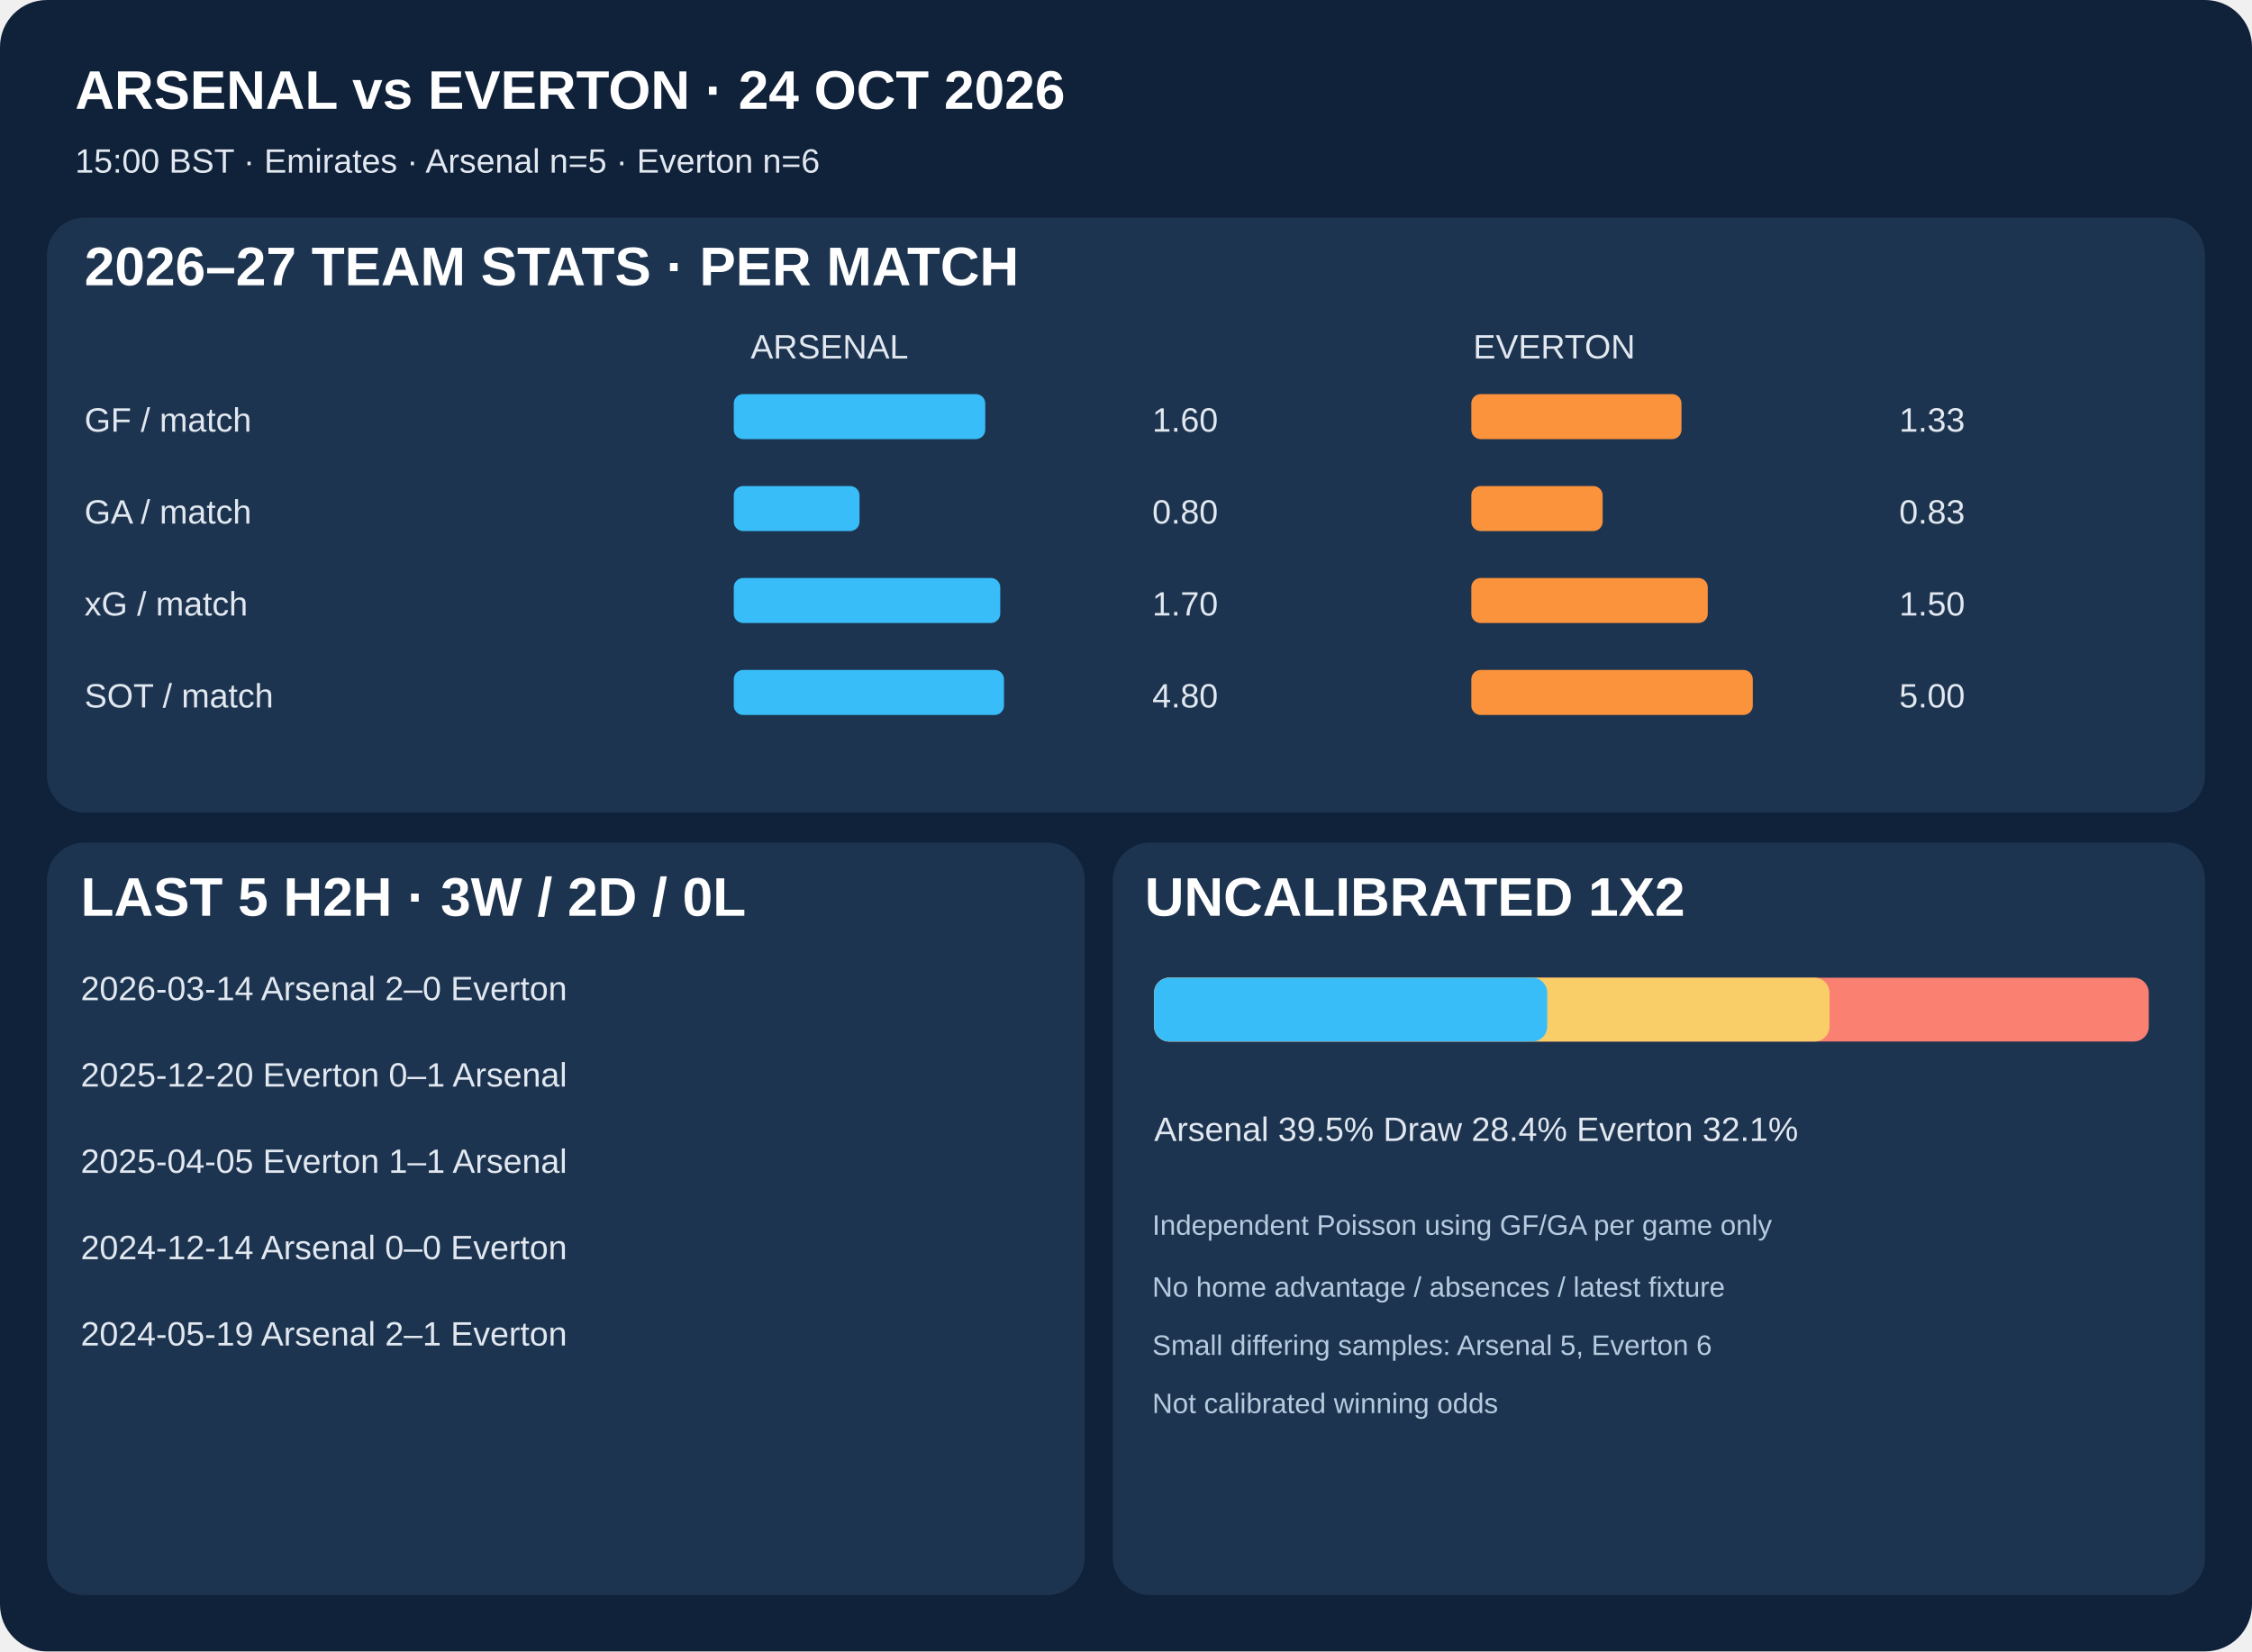
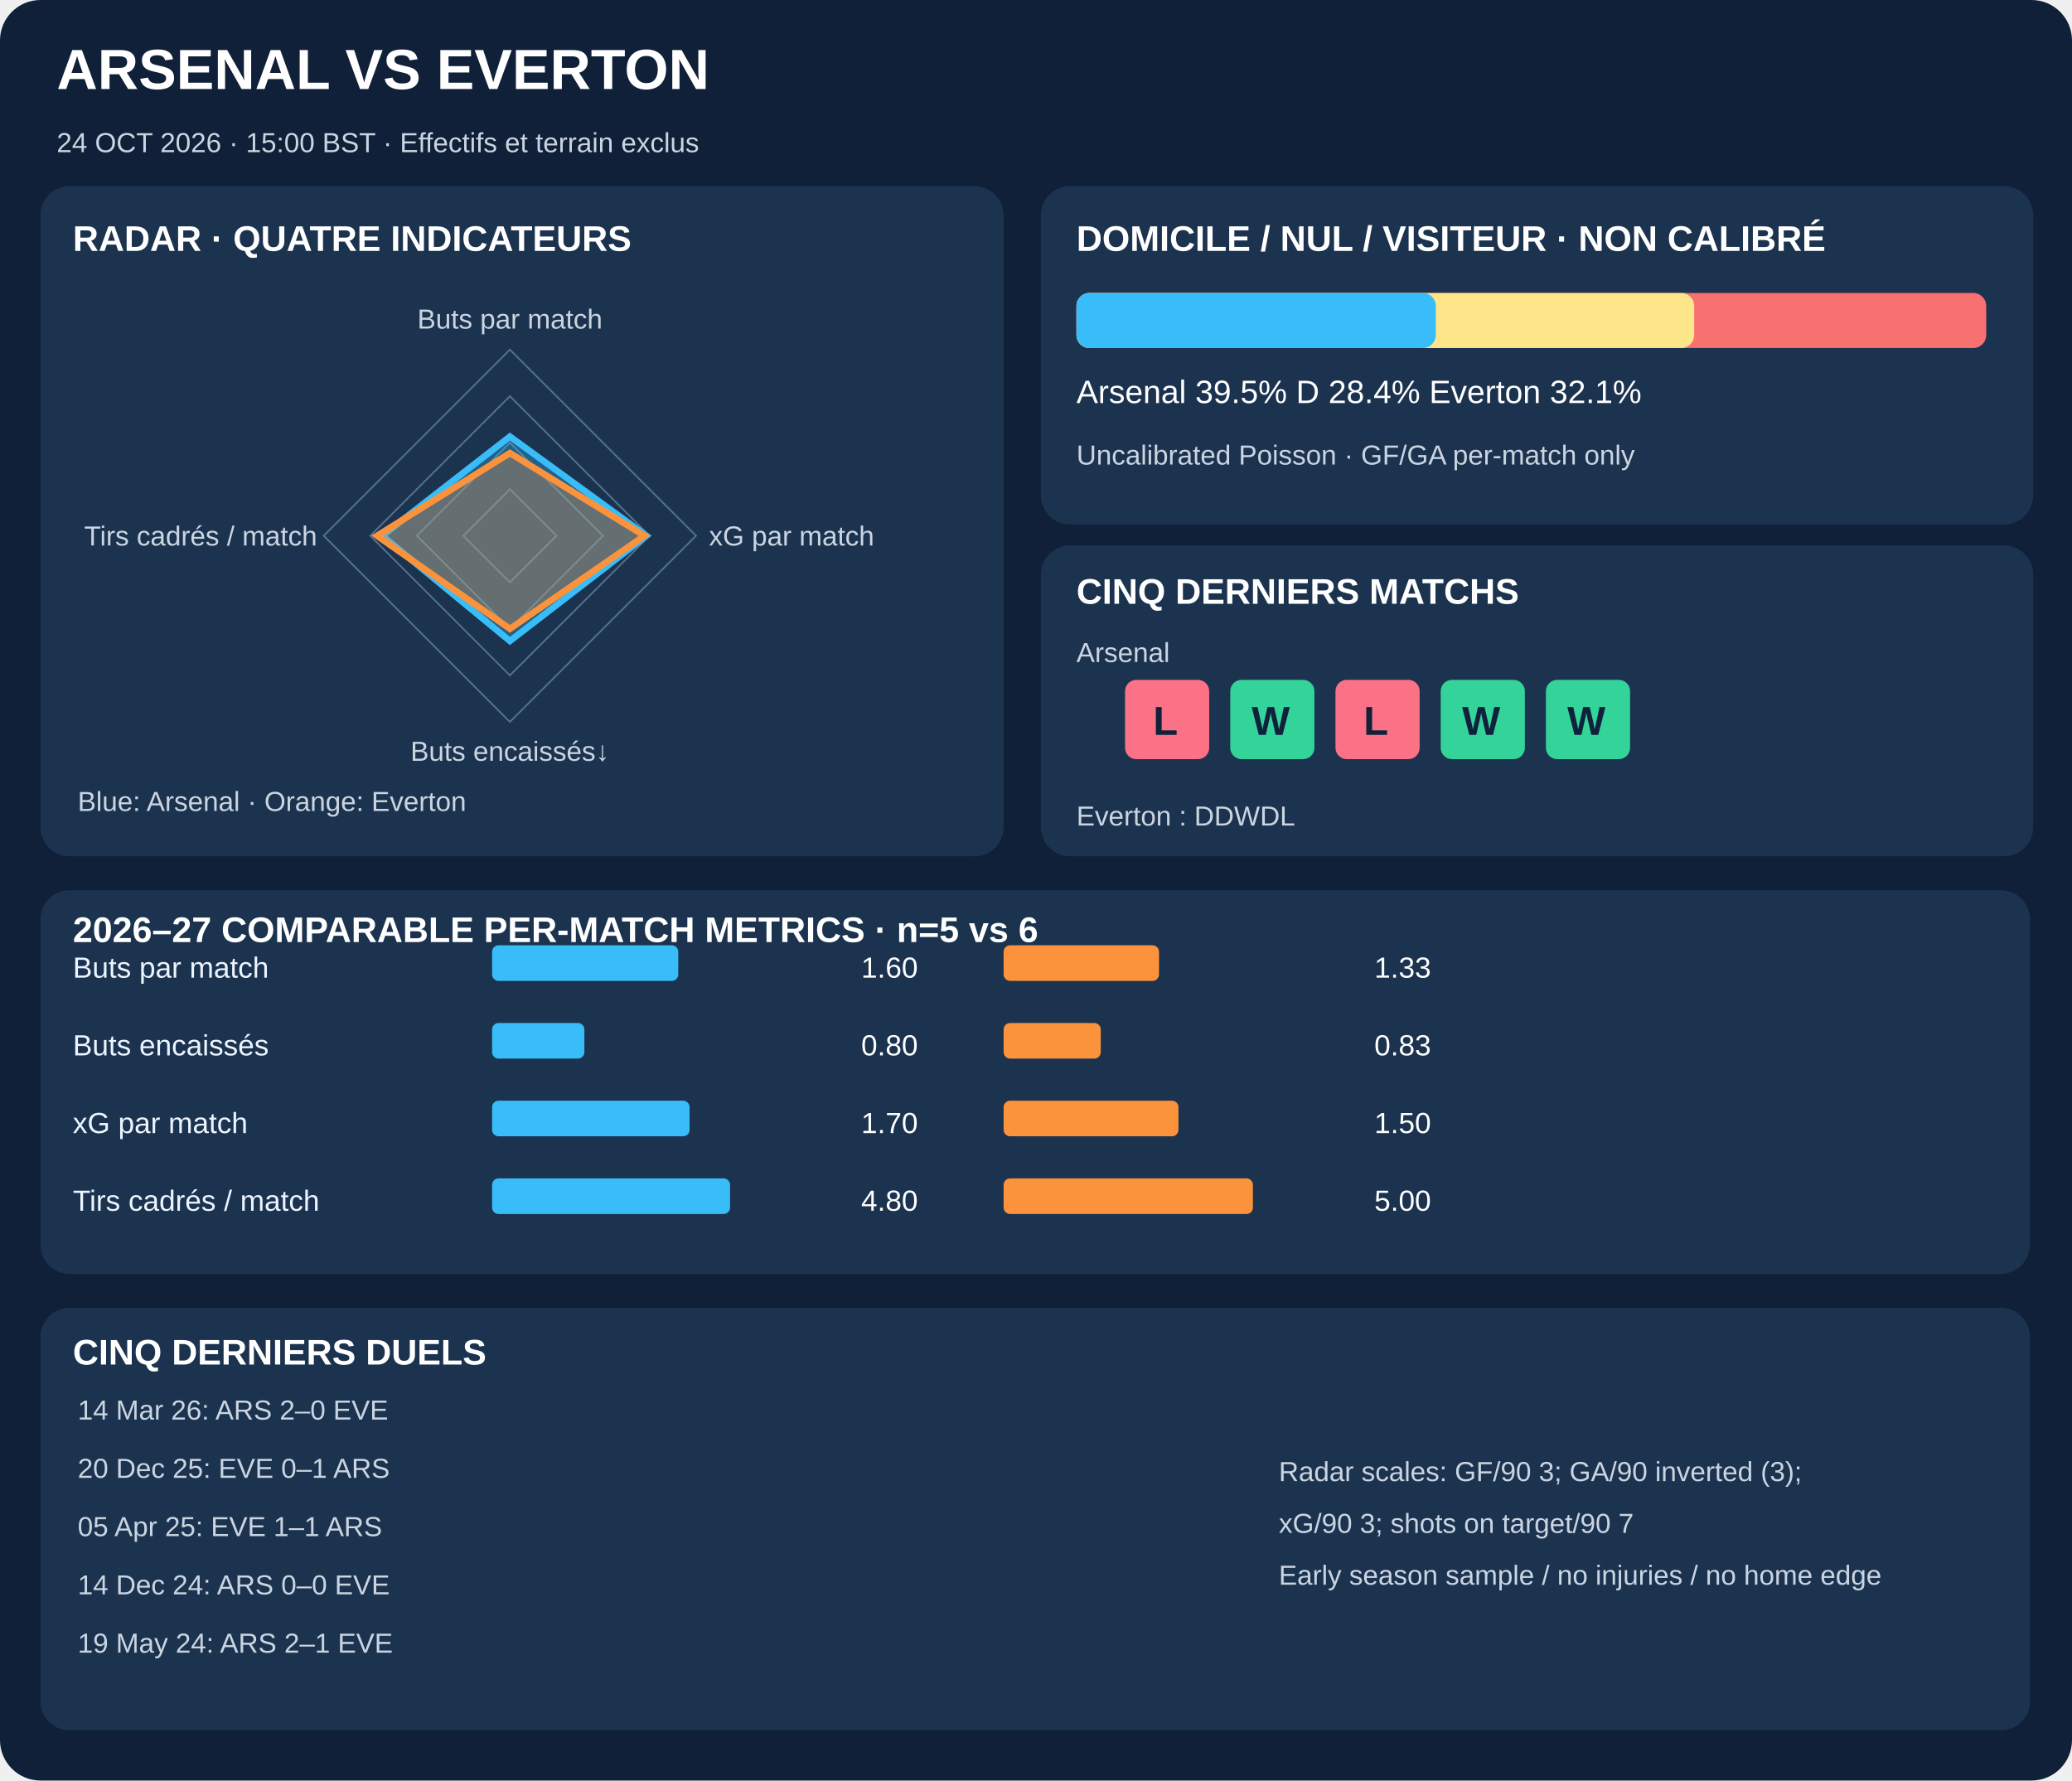
- <svg xmlns="http://www.w3.org/2000/svg" viewBox="0 0 1200 880" role="img">
-   <style>text{font-family:Arial,'Noto Sans',sans-serif}.hd{fill:white;font-size:29px;font-weight:700}.tx{fill:#e2e8f0;font-size:18px}.sm{fill:#b7cbdf;font-size:15px}</style>
-   <rect width="1200" height="880" rx="25" fill="#10213a" />
-   <text x="40" y="58" class="hd">ARSENAL vs EVERTON · 24 OCT 2026</text>
-   <text x="40" y="92" class="tx">15:00 BST · Emirates · Arsenal n=5 · Everton n=6</text>
-   <rect x="25" y="116" width="1150" height="317" rx="20" fill="#1d3450" />
-   <text x="45" y="152" class="hd">2026–27 TEAM STATS · PER MATCH</text>
-   <text x="400" y="191" class="tx">ARSENAL</text>
-   <text x="785" y="191" class="tx">EVERTON</text>
-   <text x="45" y="230" class="tx">GF / match</text>
-   <rect x="391" y="210" width="134" height="24" rx="5" fill="#38bdf8" />
-   <text x="614" y="230" class="tx">1.60</text>
-   <rect x="784" y="210" width="112" height="24" rx="5" fill="#fb923c" />
-   <text x="1012" y="230" class="tx">1.33</text>
-   <text x="45" y="279" class="tx">GA / match</text>
-   <rect x="391" y="259" width="67" height="24" rx="5" fill="#38bdf8" />
-   <text x="614" y="279" class="tx">0.80</text>
-   <rect x="784" y="259" width="70" height="24" rx="5" fill="#fb923c" />
-   <text x="1012" y="279" class="tx">0.83</text>
-   <text x="45" y="328" class="tx">xG / match</text>
-   <rect x="391" y="308" width="142" height="24" rx="5" fill="#38bdf8" />
-   <text x="614" y="328" class="tx">1.70</text>
-   <rect x="784" y="308" width="126" height="24" rx="5" fill="#fb923c" />
-   <text x="1012" y="328" class="tx">1.50</text>
-   <text x="45" y="377" class="tx">SOT / match</text>
-   <rect x="391" y="357" width="144" height="24" rx="5" fill="#38bdf8" />
-   <text x="614" y="377" class="tx">4.80</text>
-   <rect x="784" y="357" width="150" height="24" rx="5" fill="#fb923c" />
-   <text x="1012" y="377" class="tx">5.00</text>
-   <rect x="25" y="449" width="553" height="401" rx="20" fill="#1d3450" />
-   <text x="43" y="488" class="hd">LAST 5 H2H · 3W / 2D / 0L</text>
-   <text x="43" y="533" class="tx">2026-03-14  Arsenal 2–0 Everton</text>
-   <text x="43" y="579" class="tx">2025-12-20  Everton 0–1 Arsenal</text>
-   <text x="43" y="625" class="tx">2025-04-05  Everton 1–1 Arsenal</text>
-   <text x="43" y="671" class="tx">2024-12-14  Arsenal 0–0 Everton</text>
-   <text x="43" y="717" class="tx">2024-05-19  Arsenal 2–1 Everton</text>
-   <rect x="593" y="449" width="582" height="401" rx="20" fill="#1d3450" />
-   <text x="610" y="488" class="hd">UNCALIBRATED 1X2</text>
-   <rect x="615" y="521" width="530" height="34" rx="8" fill="#fa8072" />
-   <rect x="615" y="521" width="359.908" height="34" rx="8" fill="#f9ce68" />
-   <rect x="615" y="521" width="209.448" height="34" rx="8" fill="#38bdf8" />
-   <text x="615" y="608" class="tx">Arsenal 39.5%   Draw 28.4%   Everton 32.1%</text>
-   <text x="614" y="658" class="sm">Independent Poisson using GF/GA per game only</text>
-   <text x="614" y="691" class="sm">No home advantage / absences / latest fixture</text>
-   <text x="614" y="722" class="sm">Small differing samples: Arsenal 5, Everton 6</text>
-   <text x="614" y="753" class="sm">Not calibrated winning odds</text>
+ <svg xmlns="http://www.w3.org/2000/svg" viewBox="0 0 1280 1100" role="img">
+   <style>text{font-family:Arial,'Noto Sans',sans-serif}.title{fill:white;font-size:35px;font-weight:bold}.sec{fill:white;font-size:22px;font-weight:700}.sub{fill:#cbd5e1;font-size:17px}</style>
+   <rect width="1280" height="1100" fill="#102039" rx="25" />
+   <text x="35" y="55" class="title">ARSENAL VS EVERTON</text>
+   <text x="35" y="94" class="sub">24 OCT 2026 · 15:00 BST · Effectifs et terrain exclus</text>
+   <rect x="25" y="115" width="595" height="414" fill="#1c334f" rx="18" />
+   <text x="45" y="155" class="sec">RADAR · QUATRE INDICATEURS</text>
+   <polygon points="315,302.25 343.75,331 315,359.75 286.25,331" stroke="#55738d" fill="none" />
+   <polygon points="315,273.5 372.5,331 315,388.5 257.5,331" stroke="#55738d" fill="none" />
+   <polygon points="315,244.75 401.25,331 315,417.25 228.75,331" stroke="#55738d" fill="none" />
+   <polygon points="315,216 430,331 315,446 200,331" stroke="#55738d" fill="none" />
+   <polygon points="315.0,269.7 399.3,331.0 315.0,396.0 236.1,331.0" fill="#38bdf8" fill-opacity=".33" stroke="#38bdf8" stroke-width="4" />
+   <polygon points="315.0,279.9 398.1,331.0 315.0,388.5 232.9,331.0" fill="#fb923c" fill-opacity=".30" stroke="#fb923c" stroke-width="4" />
+   <text x="315" y="203" text-anchor="middle" class="sub">Buts par match</text>
+   <text x="438" y="337" class="sub">xG par match</text>
+   <text x="315" y="470" text-anchor="middle" class="sub">Buts encaissés↓</text>
+   <text x="52" y="337" class="sub">Tirs cadrés / match</text>
+   <text x="48" y="501" class="sub">Blue: Arsenal · Orange: Everton</text>
+   <rect x="643" y="115" width="613" height="209" fill="#1c334f" rx="18" />
+   <text x="665" y="155" class="sec">DOMICILE / NUL / VISITEUR · NON CALIBRÉ</text>
+   <rect x="665" y="181" width="562" height="34" rx="8" fill="#f87171" />
+   <rect x="665" y="181" width="381.598" height="34" rx="8" fill="#fde68a" />
+   <rect x="665" y="181" width="221.99" height="34" rx="8" fill="#38bdf8" />
+   <text x="665" y="249" fill="#fff" font-size="20">Arsenal 39.5%   D 28.4%   Everton 32.1%</text>
+   <text x="665" y="287" class="sub">Uncalibrated Poisson · GF/GA per-match only</text>
+   <rect x="643" y="337" width="613" height="192" fill="#1c334f" rx="18" />
+   <text x="665" y="373" class="sec">CINQ DERNIERS MATCHS</text>
+   <text x="665" y="409" class="sub">Arsenal</text>
+   <rect x="695" y="420" width="52" height="49" rx="7" fill="#fb7185" />
+   <text x="720" y="454" fill="#10223b" text-anchor="middle" font-size="25" font-weight="bold">L</text>
+   <rect x="760" y="420" width="52" height="49" rx="7" fill="#34d399" />
+   <text x="785" y="454" fill="#10223b" text-anchor="middle" font-size="25" font-weight="bold">W</text>
+   <rect x="825" y="420" width="52" height="49" rx="7" fill="#fb7185" />
+   <text x="850" y="454" fill="#10223b" text-anchor="middle" font-size="25" font-weight="bold">L</text>
+   <rect x="890" y="420" width="52" height="49" rx="7" fill="#34d399" />
+   <text x="915" y="454" fill="#10223b" text-anchor="middle" font-size="25" font-weight="bold">W</text>
+   <rect x="955" y="420" width="52" height="49" rx="7" fill="#34d399" />
+   <text x="980" y="454" fill="#10223b" text-anchor="middle" font-size="25" font-weight="bold">W</text>
+   <text x="665" y="510" class="sub">Everton : DDWDL</text>
+   <rect x="25" y="550" width="1229" height="237" rx="18" fill="#1c334f" />
+   <text x="45" y="582" class="sec">2026–27 COMPARABLE PER-MATCH METRICS · n=5 vs 6</text>
+   <text x="45" y="604" fill="#ecf5ff" font-size="18">Buts par match</text>
+   <rect x="304" y="584" width="115" height="22" rx="4" fill="#38bdf8" />
+   <text x="532" y="604" fill="#fff" font-size="18">1.60</text>
+   <rect x="620" y="584" width="96" height="22" rx="4" fill="#fb923c" />
+   <text x="849" y="604" fill="#fff" font-size="18">1.33</text>
+   <text x="45" y="652" fill="#ecf5ff" font-size="18">Buts encaissés</text>
+   <rect x="304" y="632" width="57" height="22" rx="4" fill="#38bdf8" />
+   <text x="532" y="652" fill="#fff" font-size="18">0.80</text>
+   <rect x="620" y="632" width="60" height="22" rx="4" fill="#fb923c" />
+   <text x="849" y="652" fill="#fff" font-size="18">0.83</text>
+   <text x="45" y="700" fill="#ecf5ff" font-size="18">xG par match</text>
+   <rect x="304" y="680" width="122" height="22" rx="4" fill="#38bdf8" />
+   <text x="532" y="700" fill="#fff" font-size="18">1.70</text>
+   <rect x="620" y="680" width="108" height="22" rx="4" fill="#fb923c" />
+   <text x="849" y="700" fill="#fff" font-size="18">1.50</text>
+   <text x="45" y="748" fill="#ecf5ff" font-size="18">Tirs cadrés / match</text>
+   <rect x="304" y="728" width="147" height="22" rx="4" fill="#38bdf8" />
+   <text x="532" y="748" fill="#fff" font-size="18">4.80</text>
+   <rect x="620" y="728" width="154" height="22" rx="4" fill="#fb923c" />
+   <text x="849" y="748" fill="#fff" font-size="18">5.00</text>
+   <rect x="25" y="808" width="1229" height="261" rx="18" fill="#1c334f" />
+   <text x="45" y="843" class="sec">CINQ DERNIERS DUELS</text>
+   <text x="48" y="877" class="sub">14 Mar 26: ARS 2–0 EVE</text>
+   <text x="48" y="913" class="sub">20 Dec 25: EVE 0–1 ARS</text>
+   <text x="48" y="949" class="sub">05 Apr 25: EVE 1–1 ARS</text>
+   <text x="48" y="985" class="sub">14 Dec 24: ARS 0–0 EVE</text>
+   <text x="48" y="1021" class="sub">19 May 24: ARS 2–1 EVE</text>
+   <text x="790" y="915" class="sub">Radar scales: GF/90 3; GA/90 inverted (3);</text>
+   <text x="790" y="947" class="sub">xG/90 3; shots on target/90 7</text>
+   <text x="790" y="979" class="sub">Early season sample / no injuries / no home edge</text>
</svg>
